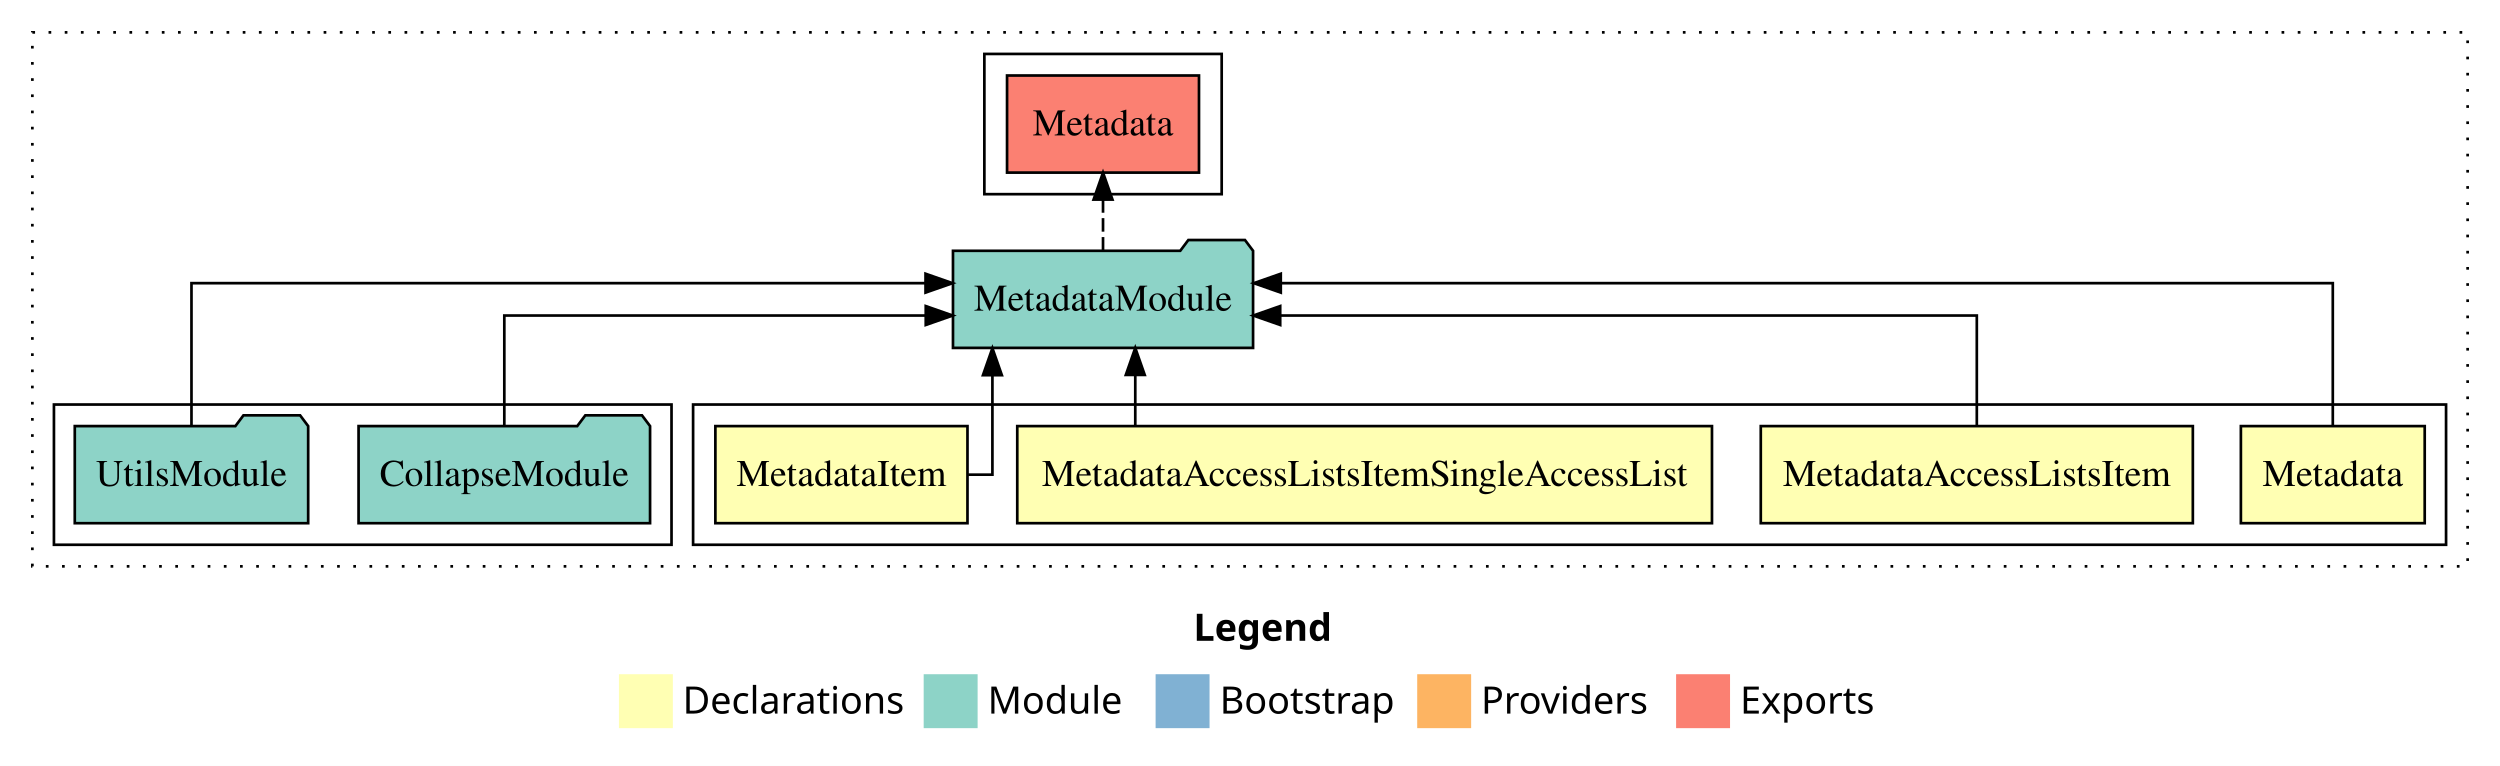
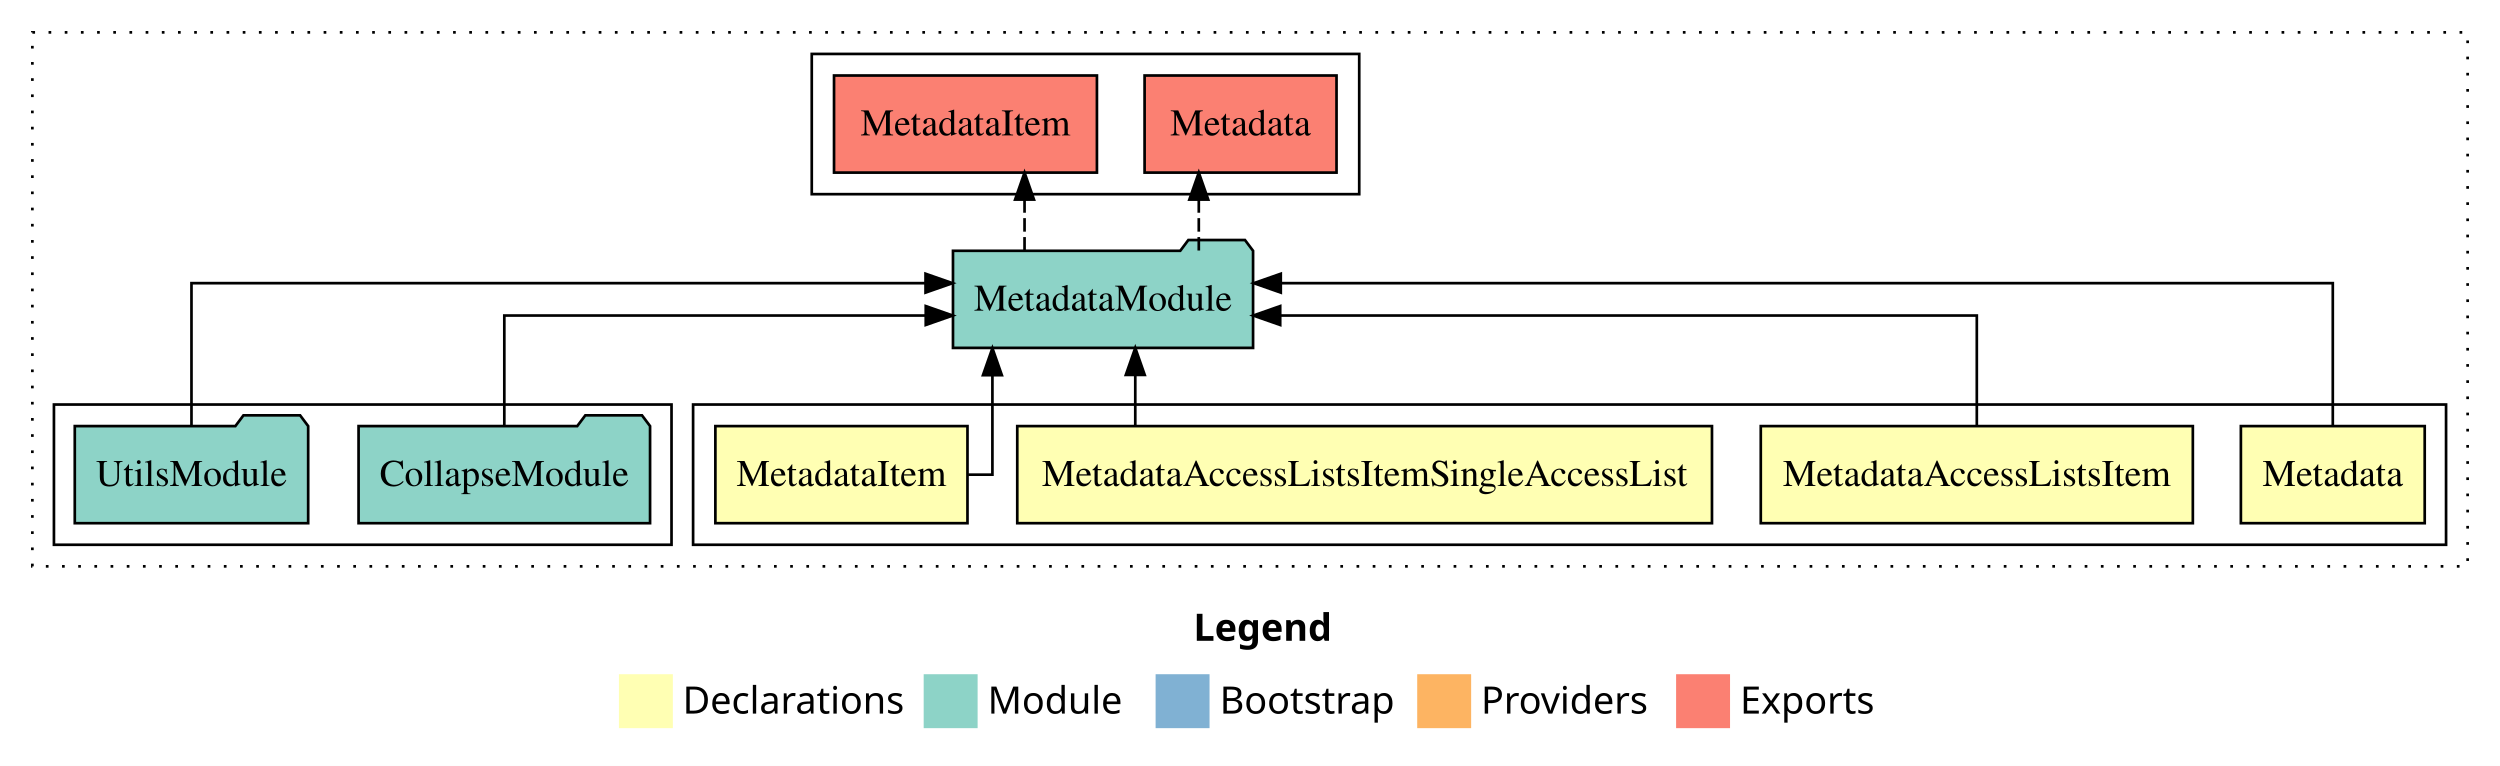
<svg xmlns="http://www.w3.org/2000/svg" width="927pt" height="284pt" viewBox="0.00 0.00 927.00 284.00">
  <g id="graph0" class="graph" transform="scale(1 1) rotate(0) translate(4 280)">
    <polygon fill="#ffffff" stroke="transparent" points="-4,4 -4,-280 923,-280 923,4 -4,4" />
    <text text-anchor="start" x="438.509" y="-42.4" font-family="sans-serif" font-weight="bold" font-size="14.00" fill="#000000">Legend</text>
    <polygon fill="#ffffb3" stroke="transparent" points="225.5,-10 225.5,-30 245.5,-30 245.5,-10 225.5,-10" />
    <text text-anchor="start" x="249.129" y="-15.4" font-family="sans-serif" font-size="14.00" fill="#000000">  Declarations</text>
    <polygon fill="#8dd3c7" stroke="transparent" points="338.5,-10 338.5,-30 358.5,-30 358.5,-10 338.5,-10" />
    <text text-anchor="start" x="362.225" y="-15.4" font-family="sans-serif" font-size="14.00" fill="#000000">  Module</text>
    <polygon fill="#80b1d3" stroke="transparent" points="424.5,-10 424.5,-30 444.5,-30 444.5,-10 424.5,-10" />
    <text text-anchor="start" x="448.281" y="-15.4" font-family="sans-serif" font-size="14.00" fill="#000000">  Bootstrap</text>
    <polygon fill="#fdb462" stroke="transparent" points="521.5,-10 521.5,-30 541.5,-30 541.5,-10 521.5,-10" />
    <text text-anchor="start" x="545.173" y="-15.4" font-family="sans-serif" font-size="14.00" fill="#000000">  Providers</text>
    <polygon fill="#fb8072" stroke="transparent" points="617.5,-10 617.5,-30 637.5,-30 637.5,-10 617.5,-10" />
    <text text-anchor="start" x="641.226" y="-15.4" font-family="sans-serif" font-size="14.00" fill="#000000">  Exports</text>
    <g id="clust1" class="cluster">
      <polygon fill="none" stroke="#000000" stroke-dasharray="1,5" points="8,-70 8,-268 911,-268 911,-70 8,-70" />
    </g>
    <g id="clust2" class="cluster">
      <polygon fill="none" stroke="#000000" points="253,-78 253,-130 903,-130 903,-78 253,-78" />
    </g>
    <g id="clust7" class="cluster">
      <polygon fill="none" stroke="#000000" points="16,-78 16,-130 245,-130 245,-78 16,-78" />
    </g>
    <g id="clust8" class="cluster">
-       <polygon fill="none" stroke="#000000" points="361,-208 361,-260 449,-260 449,-208 361,-208" />
+       <polygon fill="none" stroke="#000000" points="297,-208 297,-260 500,-260 500,-208 297,-208" />
    </g>
    <g id="node1" class="node">
      <polygon fill="#ffffb3" stroke="#000000" points="895.084,-122 826.916,-122 826.916,-86 895.084,-86 895.084,-122" />
      <text text-anchor="middle" x="861" y="-99.8" font-family="Times,serif" font-size="14.00" fill="#000000">Metadata</text>
    </g>
    <g id="node5" class="node">
      <polygon fill="#8dd3c7" stroke="#000000" points="460.635,-187 457.635,-191 436.635,-191 433.635,-187 349.365,-187 349.365,-151 460.635,-151 460.635,-187" />
      <text text-anchor="middle" x="405" y="-164.8" font-family="Times,serif" font-size="14.00" fill="#000000">MetadataModule</text>
    </g>
    <g id="edge1" class="edge">
      <path fill="none" stroke="#000000" d="M861,-122.284C861,-143.321 861,-175 861,-175 861,-175 470.915,-175 470.915,-175" />
      <polygon fill="#000000" stroke="#000000" points="470.915,-171.5 460.915,-175 470.914,-178.5 470.915,-171.5" />
    </g>
    <g id="node2" class="node">
      <polygon fill="#ffffb3" stroke="#000000" points="809.104,-122 648.896,-122 648.896,-86 809.104,-86 809.104,-122" />
      <text text-anchor="middle" x="729" y="-99.8" font-family="Times,serif" font-size="14.00" fill="#000000">MetadataAccessListsItem</text>
    </g>
    <g id="edge2" class="edge">
      <path fill="none" stroke="#000000" d="M729,-122.022C729,-139.373 729,-163 729,-163 729,-163 470.698,-163 470.698,-163" />
      <polygon fill="#000000" stroke="#000000" points="470.698,-159.5 460.698,-163 470.698,-166.5 470.698,-159.5" />
    </g>
    <g id="node3" class="node">
      <polygon fill="#ffffb3" stroke="#000000" points="630.8,-122 373.2,-122 373.2,-86 630.8,-86 630.8,-122" />
      <text text-anchor="middle" x="502" y="-99.8" font-family="Times,serif" font-size="14.00" fill="#000000">MetadataAccessListsItemSingleAccessList</text>
    </g>
    <g id="edge3" class="edge">
      <path fill="none" stroke="#000000" d="M416.959,-122.106C416.959,-122.106 416.959,-140.991 416.959,-140.991" />
      <polygon fill="#000000" stroke="#000000" points="413.459,-140.991 416.959,-150.991 420.459,-140.991 413.459,-140.991" />
    </g>
    <g id="node4" class="node">
      <polygon fill="#ffffb3" stroke="#000000" points="354.741,-122 261.259,-122 261.259,-86 354.741,-86 354.741,-122" />
      <text text-anchor="middle" x="308" y="-99.8" font-family="Times,serif" font-size="14.00" fill="#000000">MetadataItem</text>
    </g>
    <g id="edge4" class="edge">
      <path fill="none" stroke="#000000" d="M354.99,-104C360.376,-104 363.985,-104 363.985,-104 363.985,-104 363.985,-140.894 363.985,-140.894" />
      <polygon fill="#000000" stroke="#000000" points="360.485,-140.894 363.985,-150.894 367.485,-140.894 360.485,-140.894" />
    </g>
    <g id="node8" class="node">
-       <polygon fill="#fb8072" stroke="#000000" points="440.585,-252 369.415,-252 369.415,-216 440.585,-216 440.585,-252" />
-       <text text-anchor="middle" x="405" y="-229.8" font-family="Times,serif" font-size="14.00" fill="#000000">Metadata </text>
+       <polygon fill="#fb8072" stroke="#000000" points="491.585,-252 420.415,-252 420.415,-216 491.585,-216 491.585,-252" />
+       <text text-anchor="middle" x="456" y="-229.8" font-family="Times,serif" font-size="14.00" fill="#000000">Metadata </text>
    </g>
    <g id="edge7" class="edge">
-       <path fill="none" stroke="#000000" stroke-dasharray="5,2" d="M405,-187.106C405,-187.106 405,-205.991 405,-205.991" />
-       <polygon fill="#000000" stroke="#000000" points="401.5,-205.991 405,-215.991 408.5,-205.991 401.5,-205.991" />
+       <path fill="none" stroke="#000000" stroke-dasharray="5,2" d="M440.512,-187.106C440.512,-187.106 440.512,-205.991 440.512,-205.991" />
+       <polygon fill="#000000" stroke="#000000" points="437.012,-205.991 440.512,-215.991 444.012,-205.991 437.012,-205.991" />
+     </g>
+     <g id="node9" class="node">
+       <polygon fill="#fb8072" stroke="#000000" points="402.741,-252 305.259,-252 305.259,-216 402.741,-216 402.741,-252" />
+       <text text-anchor="middle" x="354" y="-229.8" font-family="Times,serif" font-size="14.00" fill="#000000">MetadataItem </text>
+     </g>
+     <g id="edge8" class="edge">
+       <path fill="none" stroke="#000000" stroke-dasharray="5,2" d="M375.902,-187.106C375.902,-187.106 375.902,-205.991 375.902,-205.991" />
+       <polygon fill="#000000" stroke="#000000" points="372.402,-205.991 375.902,-215.991 379.402,-205.991 372.402,-205.991" />
    </g>
    <g id="node6" class="node">
      <polygon fill="#8dd3c7" stroke="#000000" points="237.042,-122 234.042,-126 213.042,-126 210.042,-122 128.958,-122 128.958,-86 237.042,-86 237.042,-122" />
      <text text-anchor="middle" x="183" y="-99.8" font-family="Times,serif" font-size="14.00" fill="#000000">CollapseModule</text>
    </g>
    <g id="edge5" class="edge">
      <path fill="none" stroke="#000000" d="M183,-122.022C183,-139.373 183,-163 183,-163 183,-163 339.267,-163 339.267,-163" />
      <polygon fill="#000000" stroke="#000000" points="339.267,-166.5 349.267,-163 339.267,-159.5 339.267,-166.5" />
    </g>
    <g id="node7" class="node">
      <polygon fill="#8dd3c7" stroke="#000000" points="110.273,-122 107.273,-126 86.273,-126 83.273,-122 23.727,-122 23.727,-86 110.273,-86 110.273,-122" />
      <text text-anchor="middle" x="67" y="-99.8" font-family="Times,serif" font-size="14.00" fill="#000000">UtilsModule</text>
    </g>
    <g id="edge6" class="edge">
      <path fill="none" stroke="#000000" d="M67,-122.284C67,-143.321 67,-175 67,-175 67,-175 339.186,-175 339.186,-175" />
      <polygon fill="#000000" stroke="#000000" points="339.186,-178.5 349.186,-175 339.186,-171.5 339.186,-178.5" />
    </g>
  </g>
</svg>
